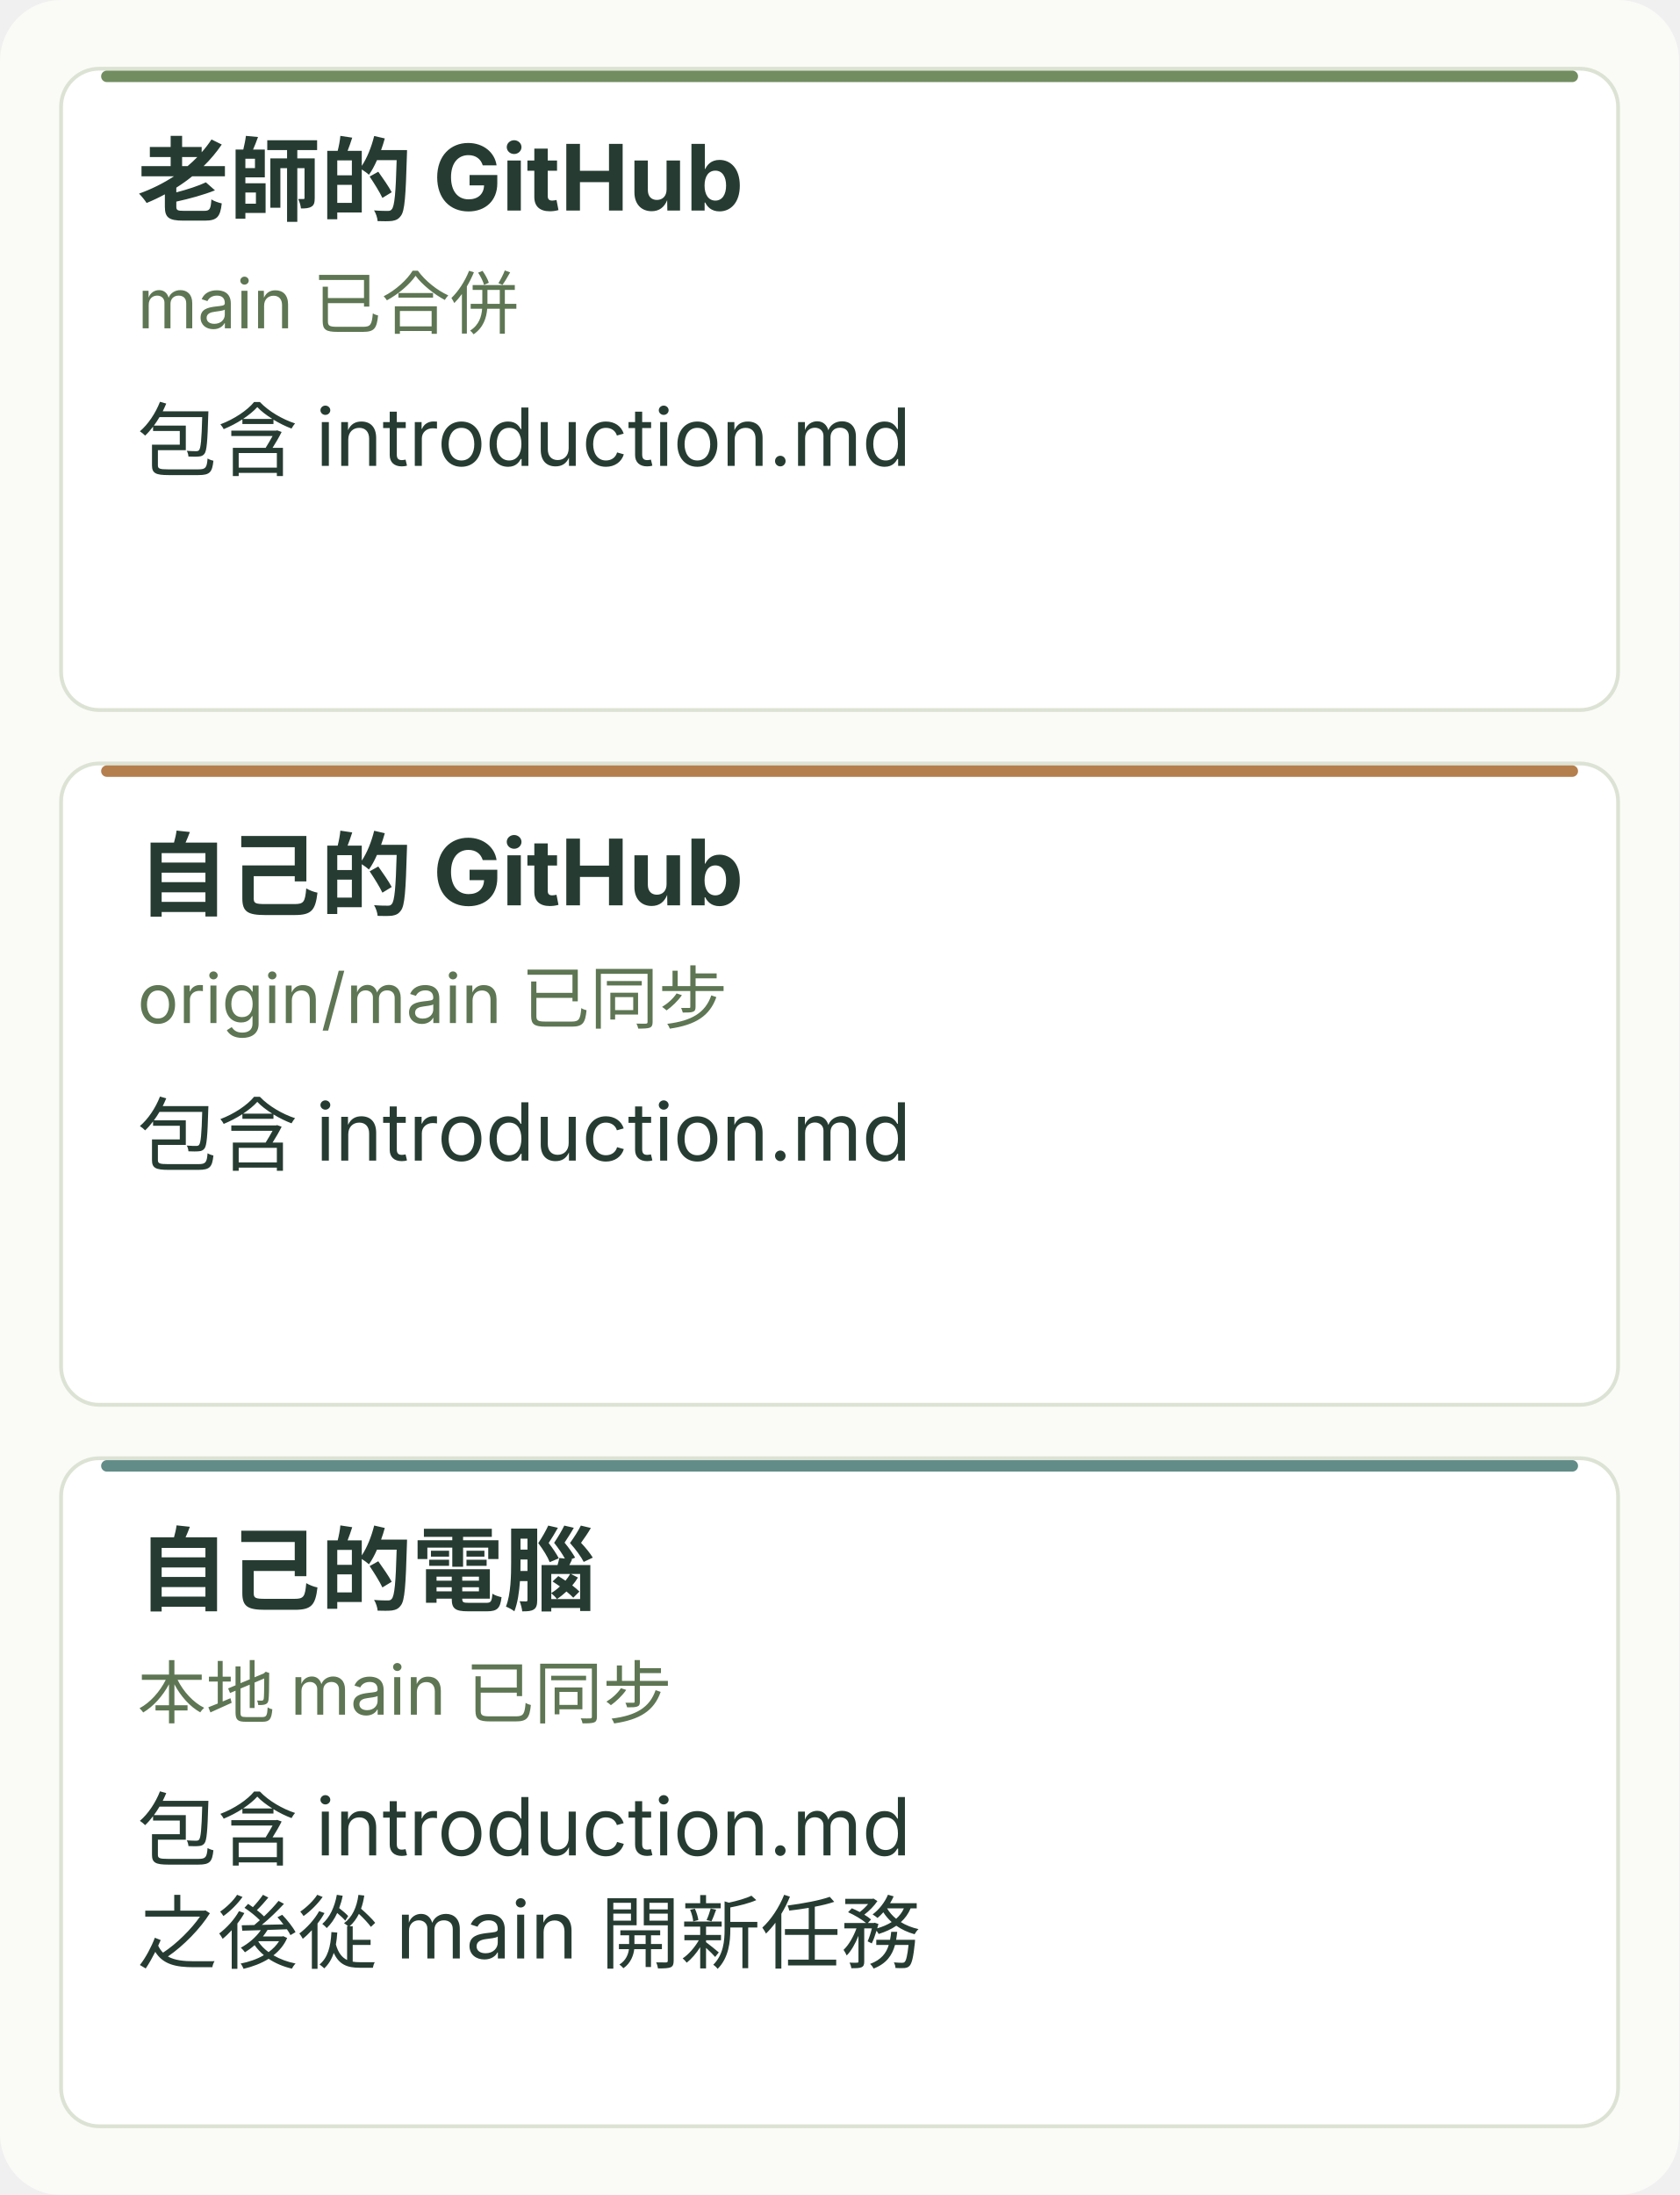
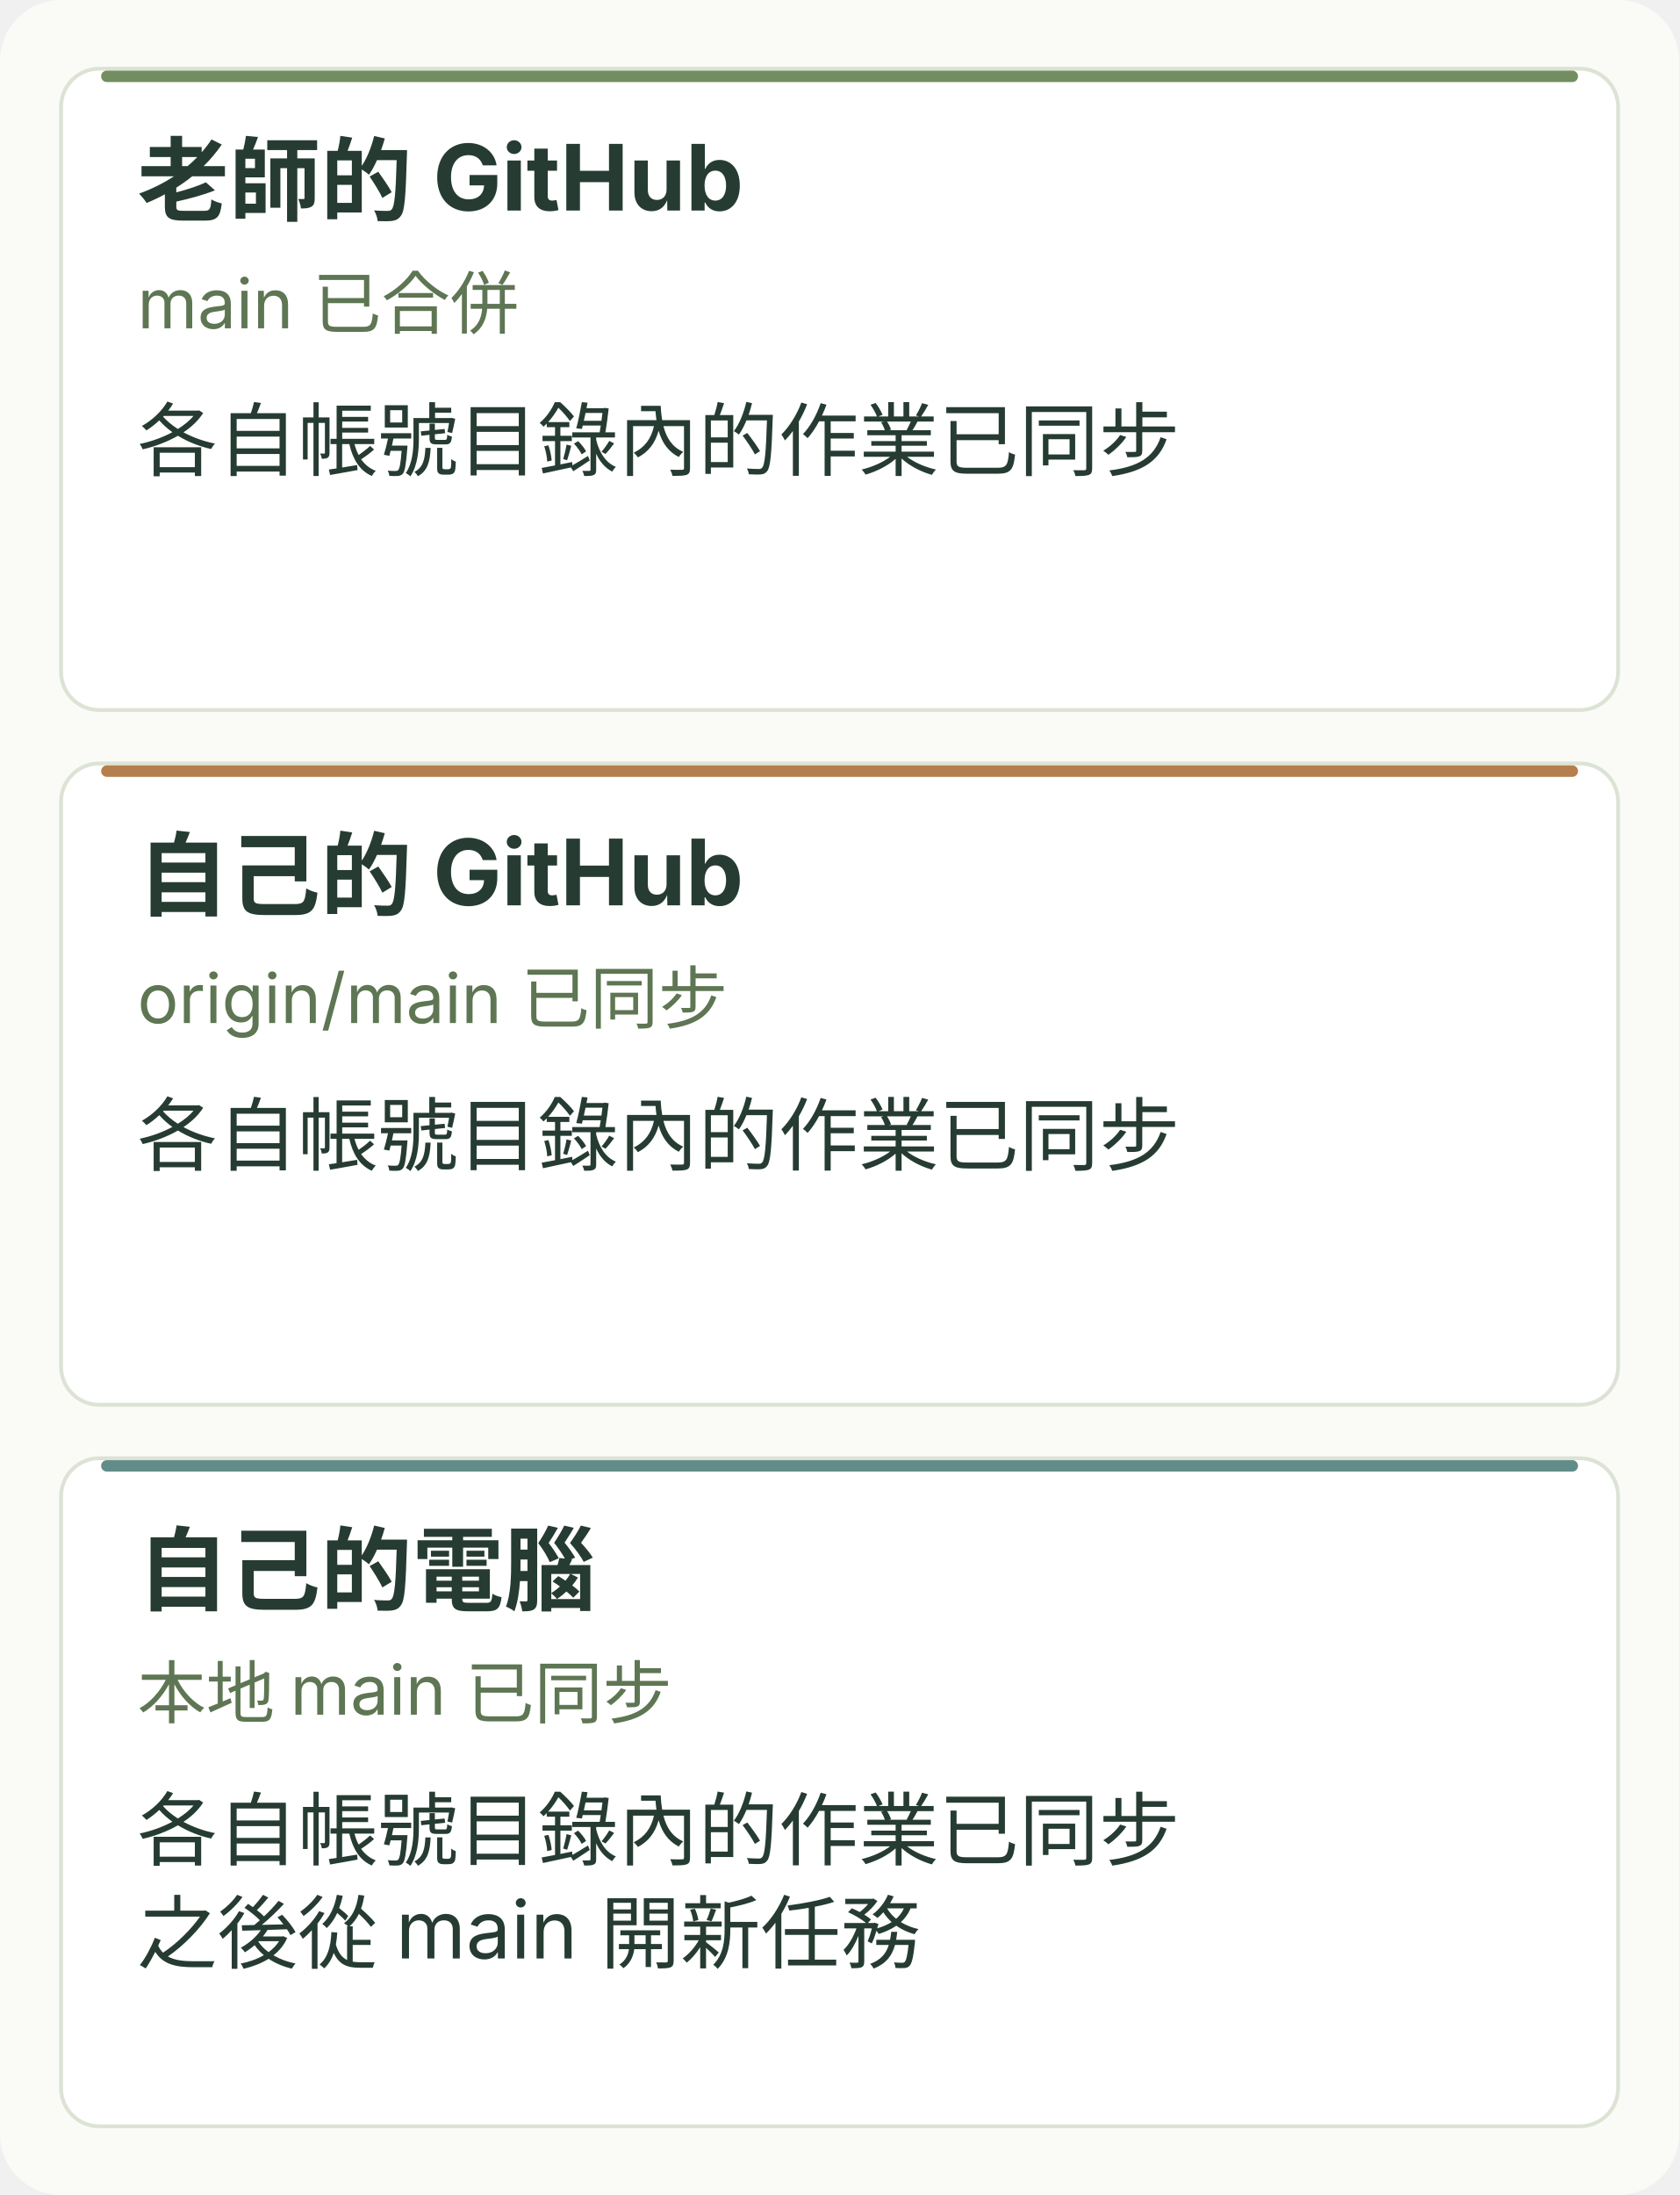
<svg xmlns="http://www.w3.org/2000/svg" viewBox="0 0 440 575" width="440" height="575" role="img" aria-labelledby="diagram-title diagram-desc">
  <style>text{font-family:system-ui,-apple-system,"Noto Sans TC","Microsoft JhengHei",sans-serif;fill:#263c32}.eyebrow{font-size:16px;fill:#71826b}.heading{font-size:28px;font-weight:650}.card-title{font-size:24px;font-weight:650}.tag{font-size:18px;fill:#5e7653}.body{font-size:21px}.command{font-size:18px;fill:#e7eee2;font-family:ui-monospace,SFMono-Regular,Consolas,monospace}.note{font-size:19px;fill:#61765a}.ref{font-size:18px;fill:#526c47}.commit{font-size:17px;font-weight:650}</style>
  <rect width="440" height="575" rx="16" fill="#fafbf7" />
  <rect x="16" y="18" width="408" height="168" rx="10" fill="#ffffff" stroke="#dce3d4" />
  <path d="M 28 20 H 412" stroke="#728d60" stroke-width="3" stroke-linecap="round" />
  <text x="36" y="56" class="card-title">
    <tspan x="36" dy="0">老師的 GitHub</tspan>
  </text>
  <text x="36" y="86" class="tag">
    <tspan x="36" dy="0">main 已合併</tspan>
  </text>
  <text x="36" y="123" class="body">
-     <tspan x="36" dy="0">包含 introduction.md</tspan>
+     <tspan x="36" dy="0">各自帳號目錄內的作業已同步</tspan>
  </text>
  <rect x="16" y="200" width="408" height="168" rx="10" fill="#ffffff" stroke="#dce3d4" />
  <path d="M 28 202 H 412" stroke="#b57e4d" stroke-width="3" stroke-linecap="round" />
  <text x="36" y="238" class="card-title">
    <tspan x="36" dy="0">自己的 GitHub</tspan>
  </text>
  <text x="36" y="268" class="tag">
    <tspan x="36" dy="0">origin/main 已同步</tspan>
  </text>
  <text x="36" y="305" class="body">
-     <tspan x="36" dy="0">包含 introduction.md</tspan>
+     <tspan x="36" dy="0">各自帳號目錄內的作業已同步</tspan>
  </text>
  <rect x="16" y="382" width="408" height="175" rx="10" fill="#ffffff" stroke="#dce3d4" />
  <path d="M 28 384 H 412" stroke="#628c87" stroke-width="3" stroke-linecap="round" />
  <text x="36" y="420" class="card-title">
    <tspan x="36" dy="0">自己的電腦</tspan>
  </text>
  <text x="36" y="450" class="tag">
    <tspan x="36" dy="0">本地 main 已同步</tspan>
  </text>
  <text x="36" y="487" class="body">
-     <tspan x="36" dy="0">包含 introduction.md</tspan>
+     <tspan x="36" dy="0">各自帳號目錄內的作業已同步</tspan>
    <tspan x="36" dy="27">之後從 main 開新任務</tspan>
  </text>
</svg>
